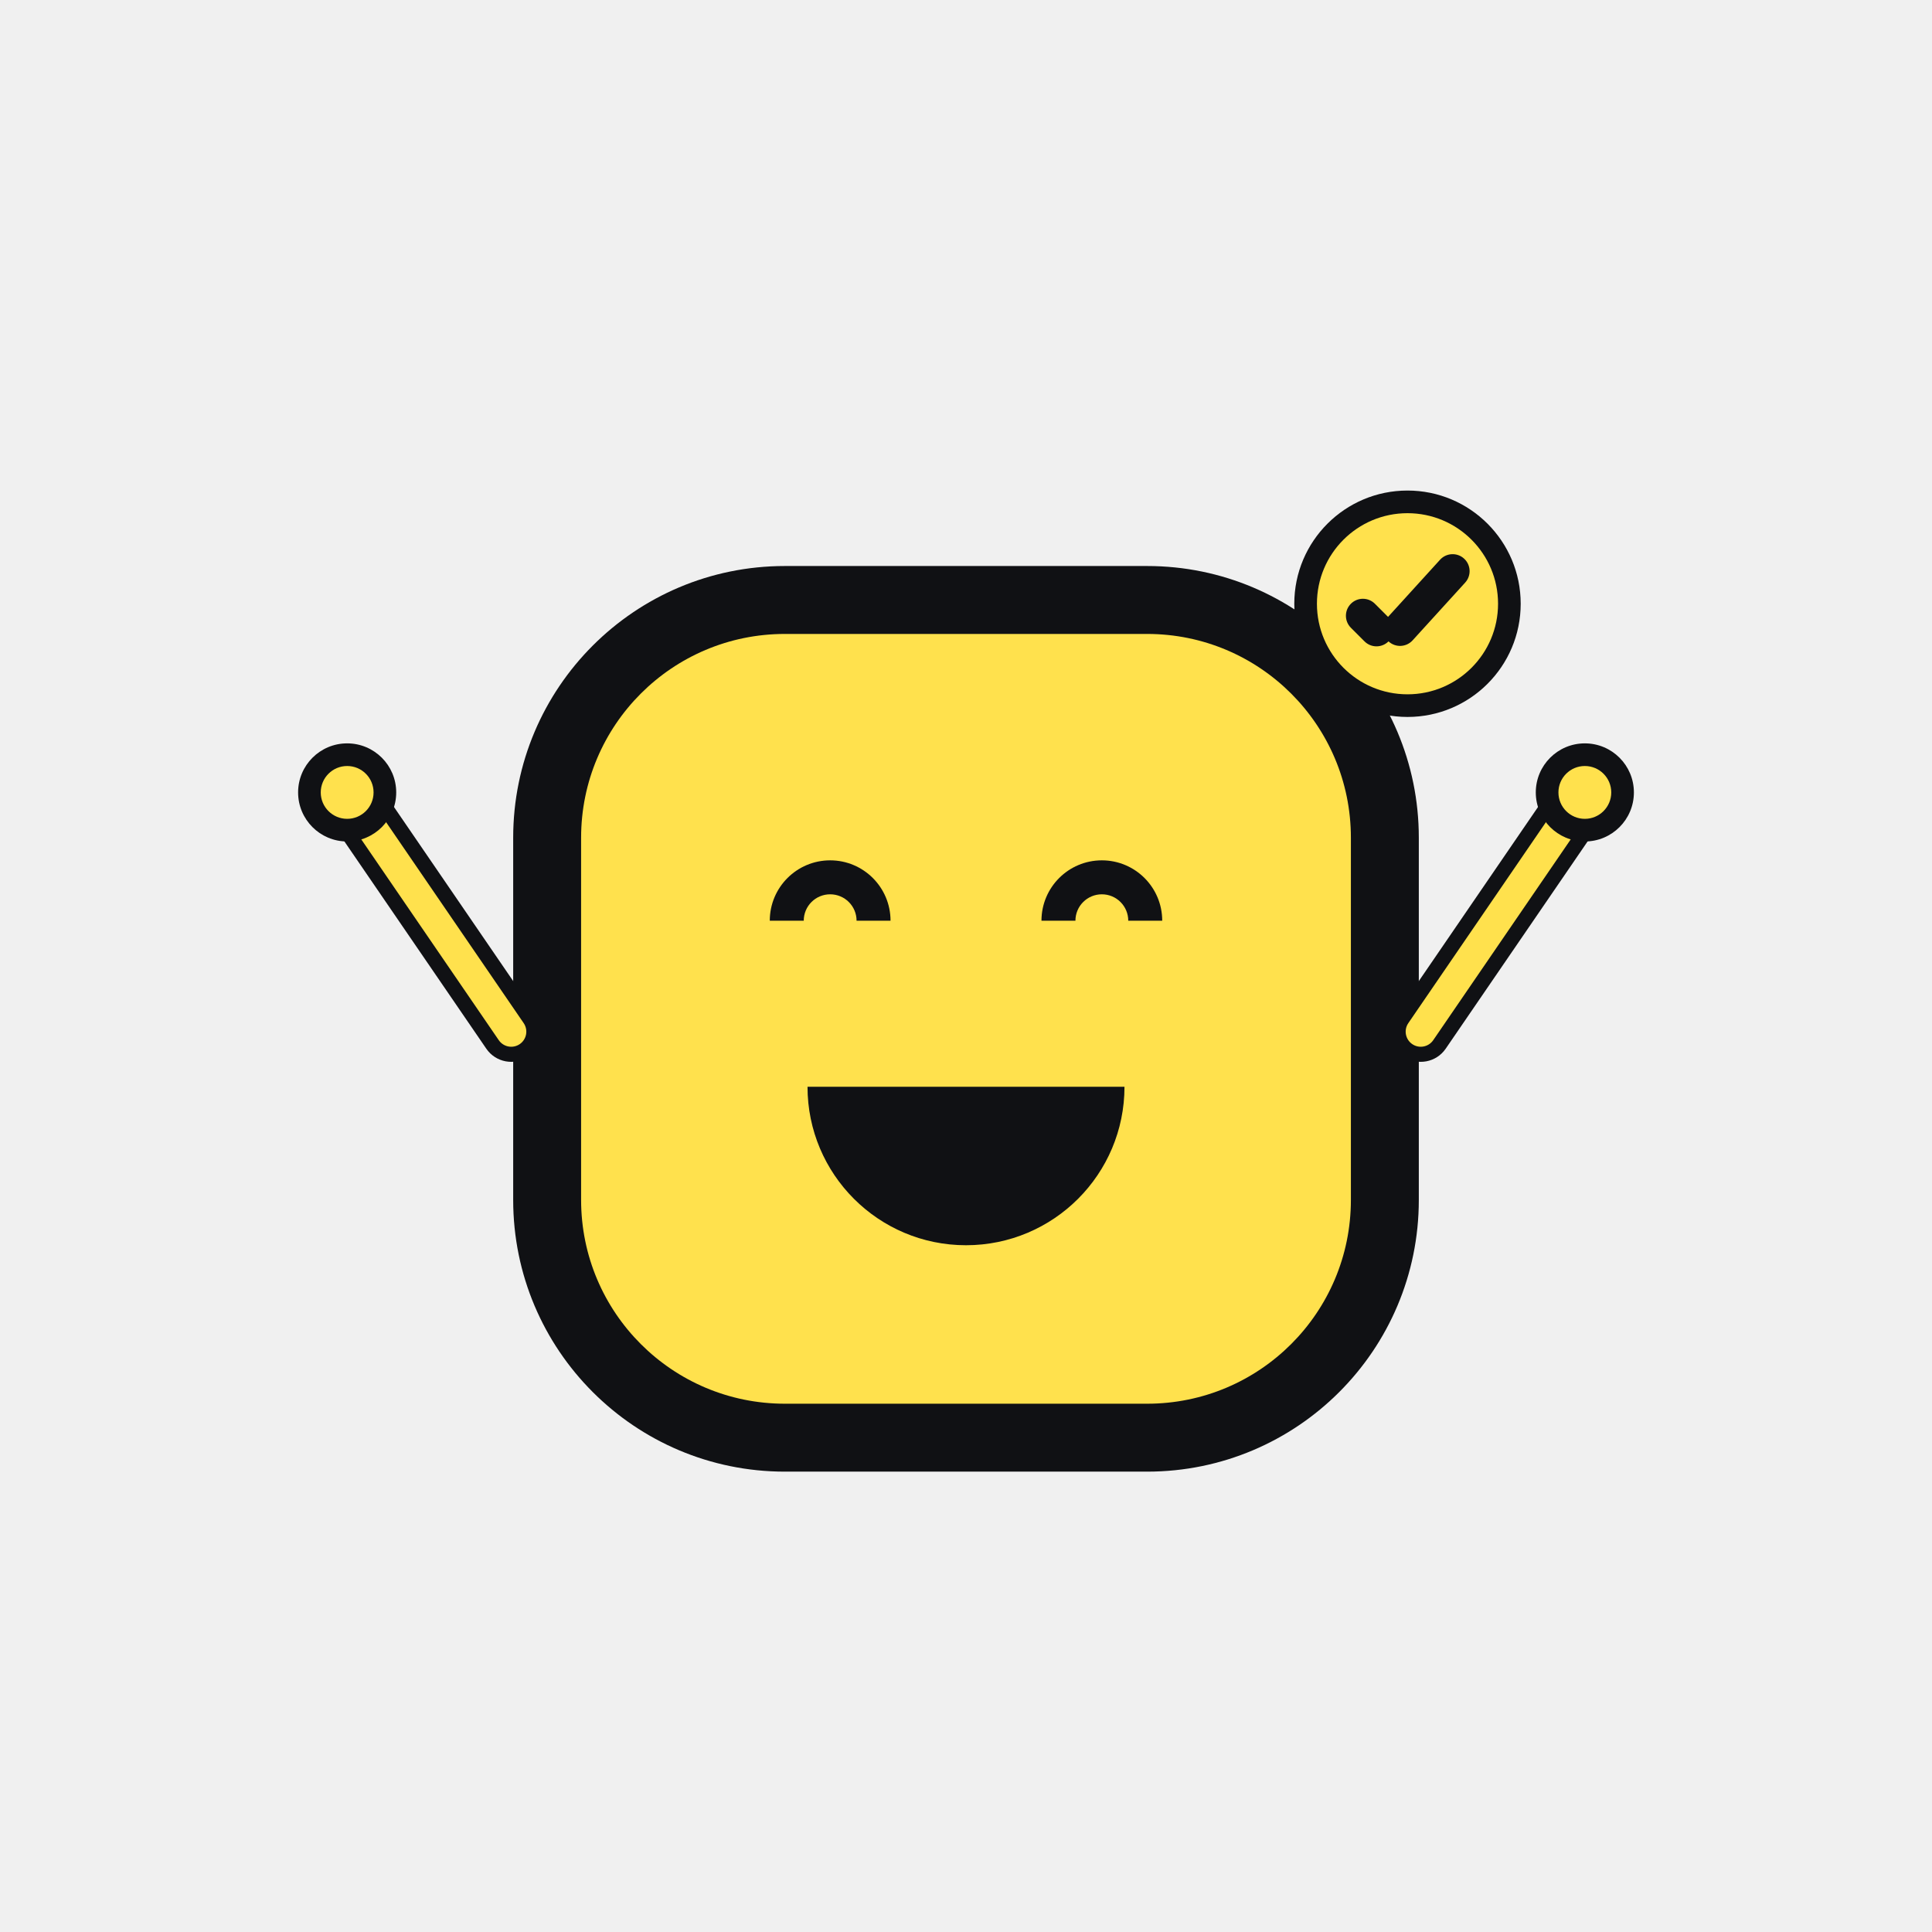
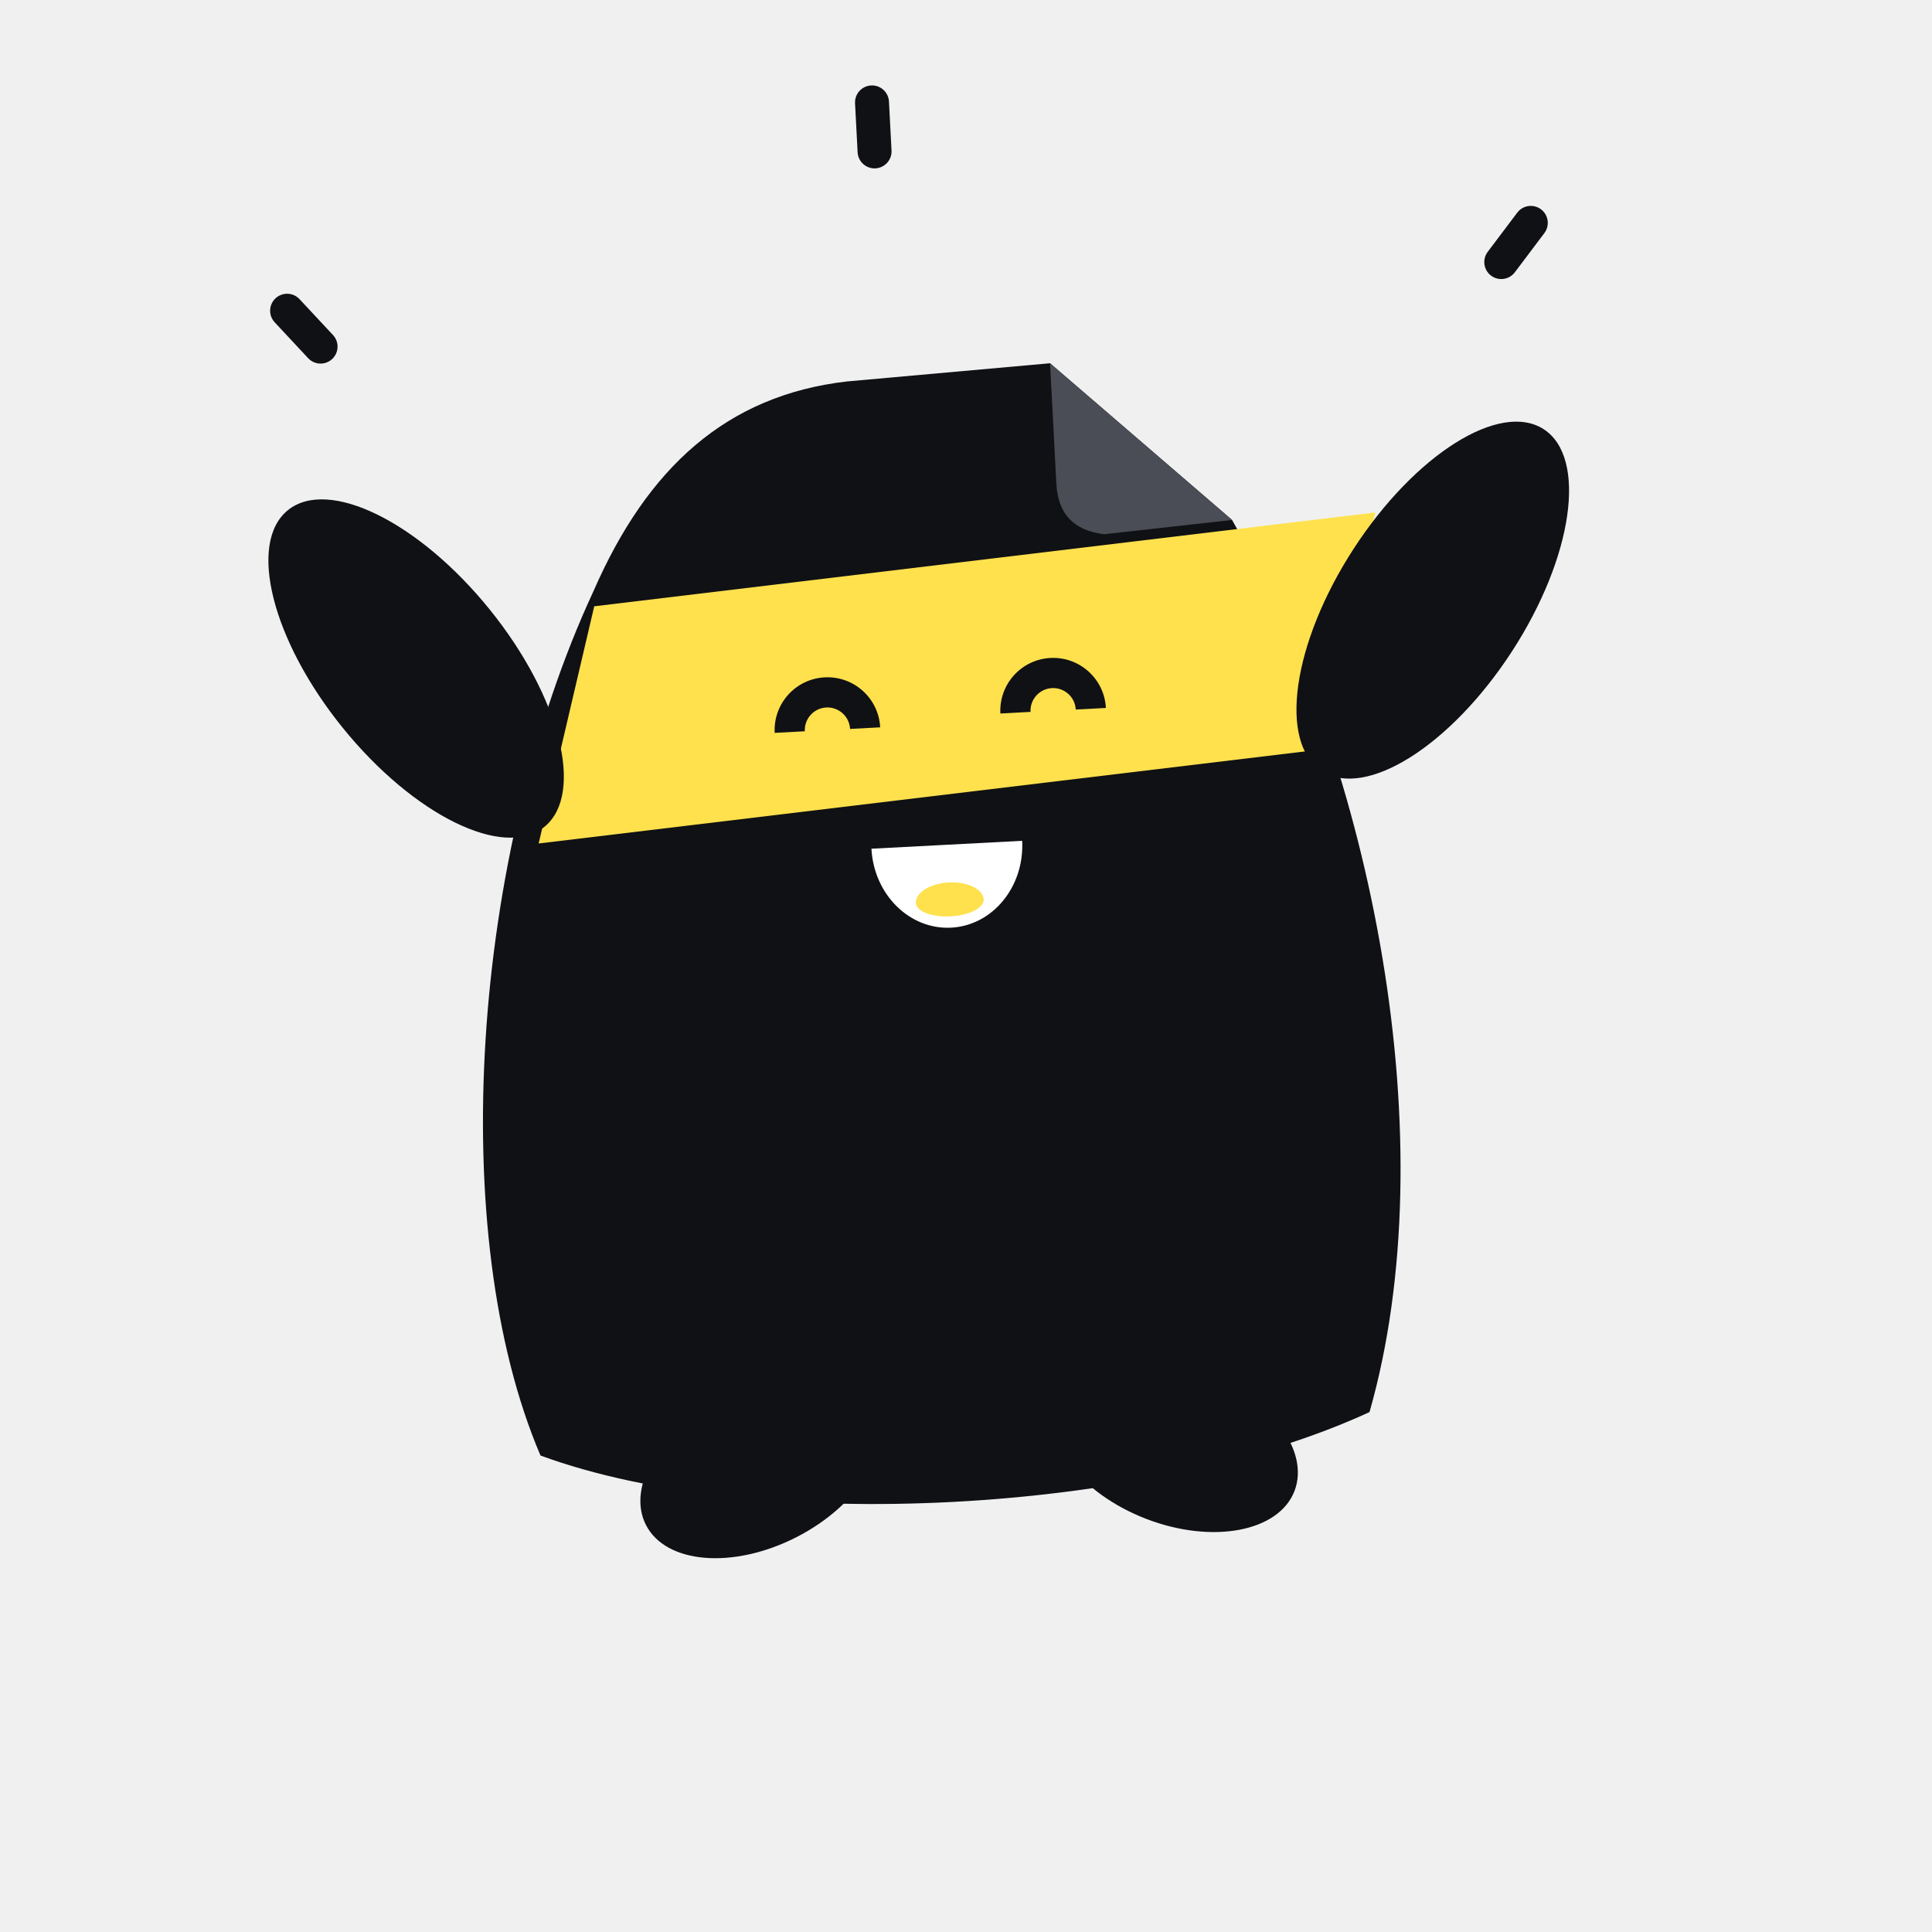
<svg xmlns="http://www.w3.org/2000/svg" viewBox="0 0 512 512">
-   <g data-slot="body">
-     <rect x="136" y="150" width="240" height="240" rx="72" fill="#101114" />
-     <rect x="154" y="168" width="204" height="204" rx="54" fill="#ffe14d" />
-   </g>
-   <g data-slot="eyes">
-     <path d="M204 244A16 16 0 0 1 236 244L227 244A7 7 0 0 0 213 244Z" fill="#101114" />
-     <path d="M276 244A16 16 0 0 1 308 244L299 244A7 7 0 0 0 285 244Z" fill="#101114" />
-   </g>
-   <g data-slot="mouth">
-     <path d="M214 288H298A42 42 0 0 1 214 288Z" fill="#101114" />
-   </g>
-   <g data-slot="prop">
-     <circle cx="373" cy="160" r="30" fill="#101114" />
-     <circle cx="373" cy="160" r="24" fill="#ffe14d" />
-     <rect x="358" y="155.5" width="14.1" height="9" rx="4.5" fill="#101114" transform="rotate(45 358 160)" />
-     <rect x="368" y="165.5" width="29.7" height="9" rx="4.5" fill="#101114" transform="rotate(-47.7 368 170)" />
-   </g>
-   <g data-slot="arms">
-     <rect x="140" y="272" width="84.9" height="16" rx="8" fill="#101114" transform="rotate(-124.4 140 280)" />
-     <rect x="144" y="276" width="76.9" height="8" rx="4" fill="#ffe14d" transform="rotate(-124.4 140 280)" />
-     <circle cx="92" cy="210" r="13" fill="#101114" />
-     <circle cx="92" cy="210" r="7" fill="#ffe14d" />
-     <rect x="372" y="272" width="84.9" height="16" rx="8" fill="#101114" transform="rotate(-55.6 372 280)" />
-     <rect x="376" y="276" width="76.9" height="8" rx="4" fill="#ffe14d" transform="rotate(-55.6 372 280)" />
-     <circle cx="420" cy="210" r="13" fill="#101114" />
-     <circle cx="420" cy="210" r="7" fill="#ffe14d" />
+   <g transform="rotate(-3 256 512) translate(0 -30)">
+     <g data-slot="body">
+       <path d="M150 410C128 350 140 250 176 182C192 150 214 132 246 130L300 128L346 172C380 240 394 340 370 410C310 434 206 434 150 410Z" fill="#101114" />
+       <path d="M300 128L346 172L312 174Q300 172 300 160Z" fill="#4a4d55" />
+     </g>
+     <g data-slot="feet">
+       <g fill="#101114">
+         <ellipse cx="208" cy="416" rx="34" ry="21" transform="rotate(-24 208 416)" />
+         <ellipse cx="318" cy="416" rx="34" ry="21" transform="rotate(24 318 416)" />
+       </g>
+     </g>
+     <g data-slot="visor">
+       <path d="M176 186L384 172L366 234L158 248Z" fill="#ffe14d" />
+     </g>
+     <g data-slot="eyes">
+       <path d="M222 222a14 14 0 0 1 28 0h-8a6 6 0 0 0-12 0z" fill="#101114" />
+       <path d="M282 220a14 14 0 0 1 28 0h-8a6 6 0 0 0-12 0z" fill="#101114" />
+     </g>
+     <g data-slot="mouth">
+       <path d="M246 254h40a20 22 0 0 1-40 0z" fill="#ffffff" />
+       <path d="M257 269a9 5 0 0 1 18 0a9 4 0 0 1-18 0z" fill="#ffe14d" />
+     </g>
+     <g data-slot="arms">
+       <g fill="#101114">
+         <ellipse cx="128" cy="200" rx="25" ry="54" transform="rotate(-36 128 200)" />
+         <ellipse cx="398" cy="196" rx="25" ry="54" transform="rotate(36 398 196)" />
+         <rect x="92" y="104" width="22" height="9" rx="4.5" transform="rotate(50 103 108.5)" />
+         <rect x="414" y="98" width="22" height="9" rx="4.5" transform="rotate(-50 425 102.5)" />
+         <rect x="252" y="52" width="9" height="22" rx="4.5" transform="rotate(0 256.5 63)" />
+       </g>
+     </g>
  </g>
</svg>
